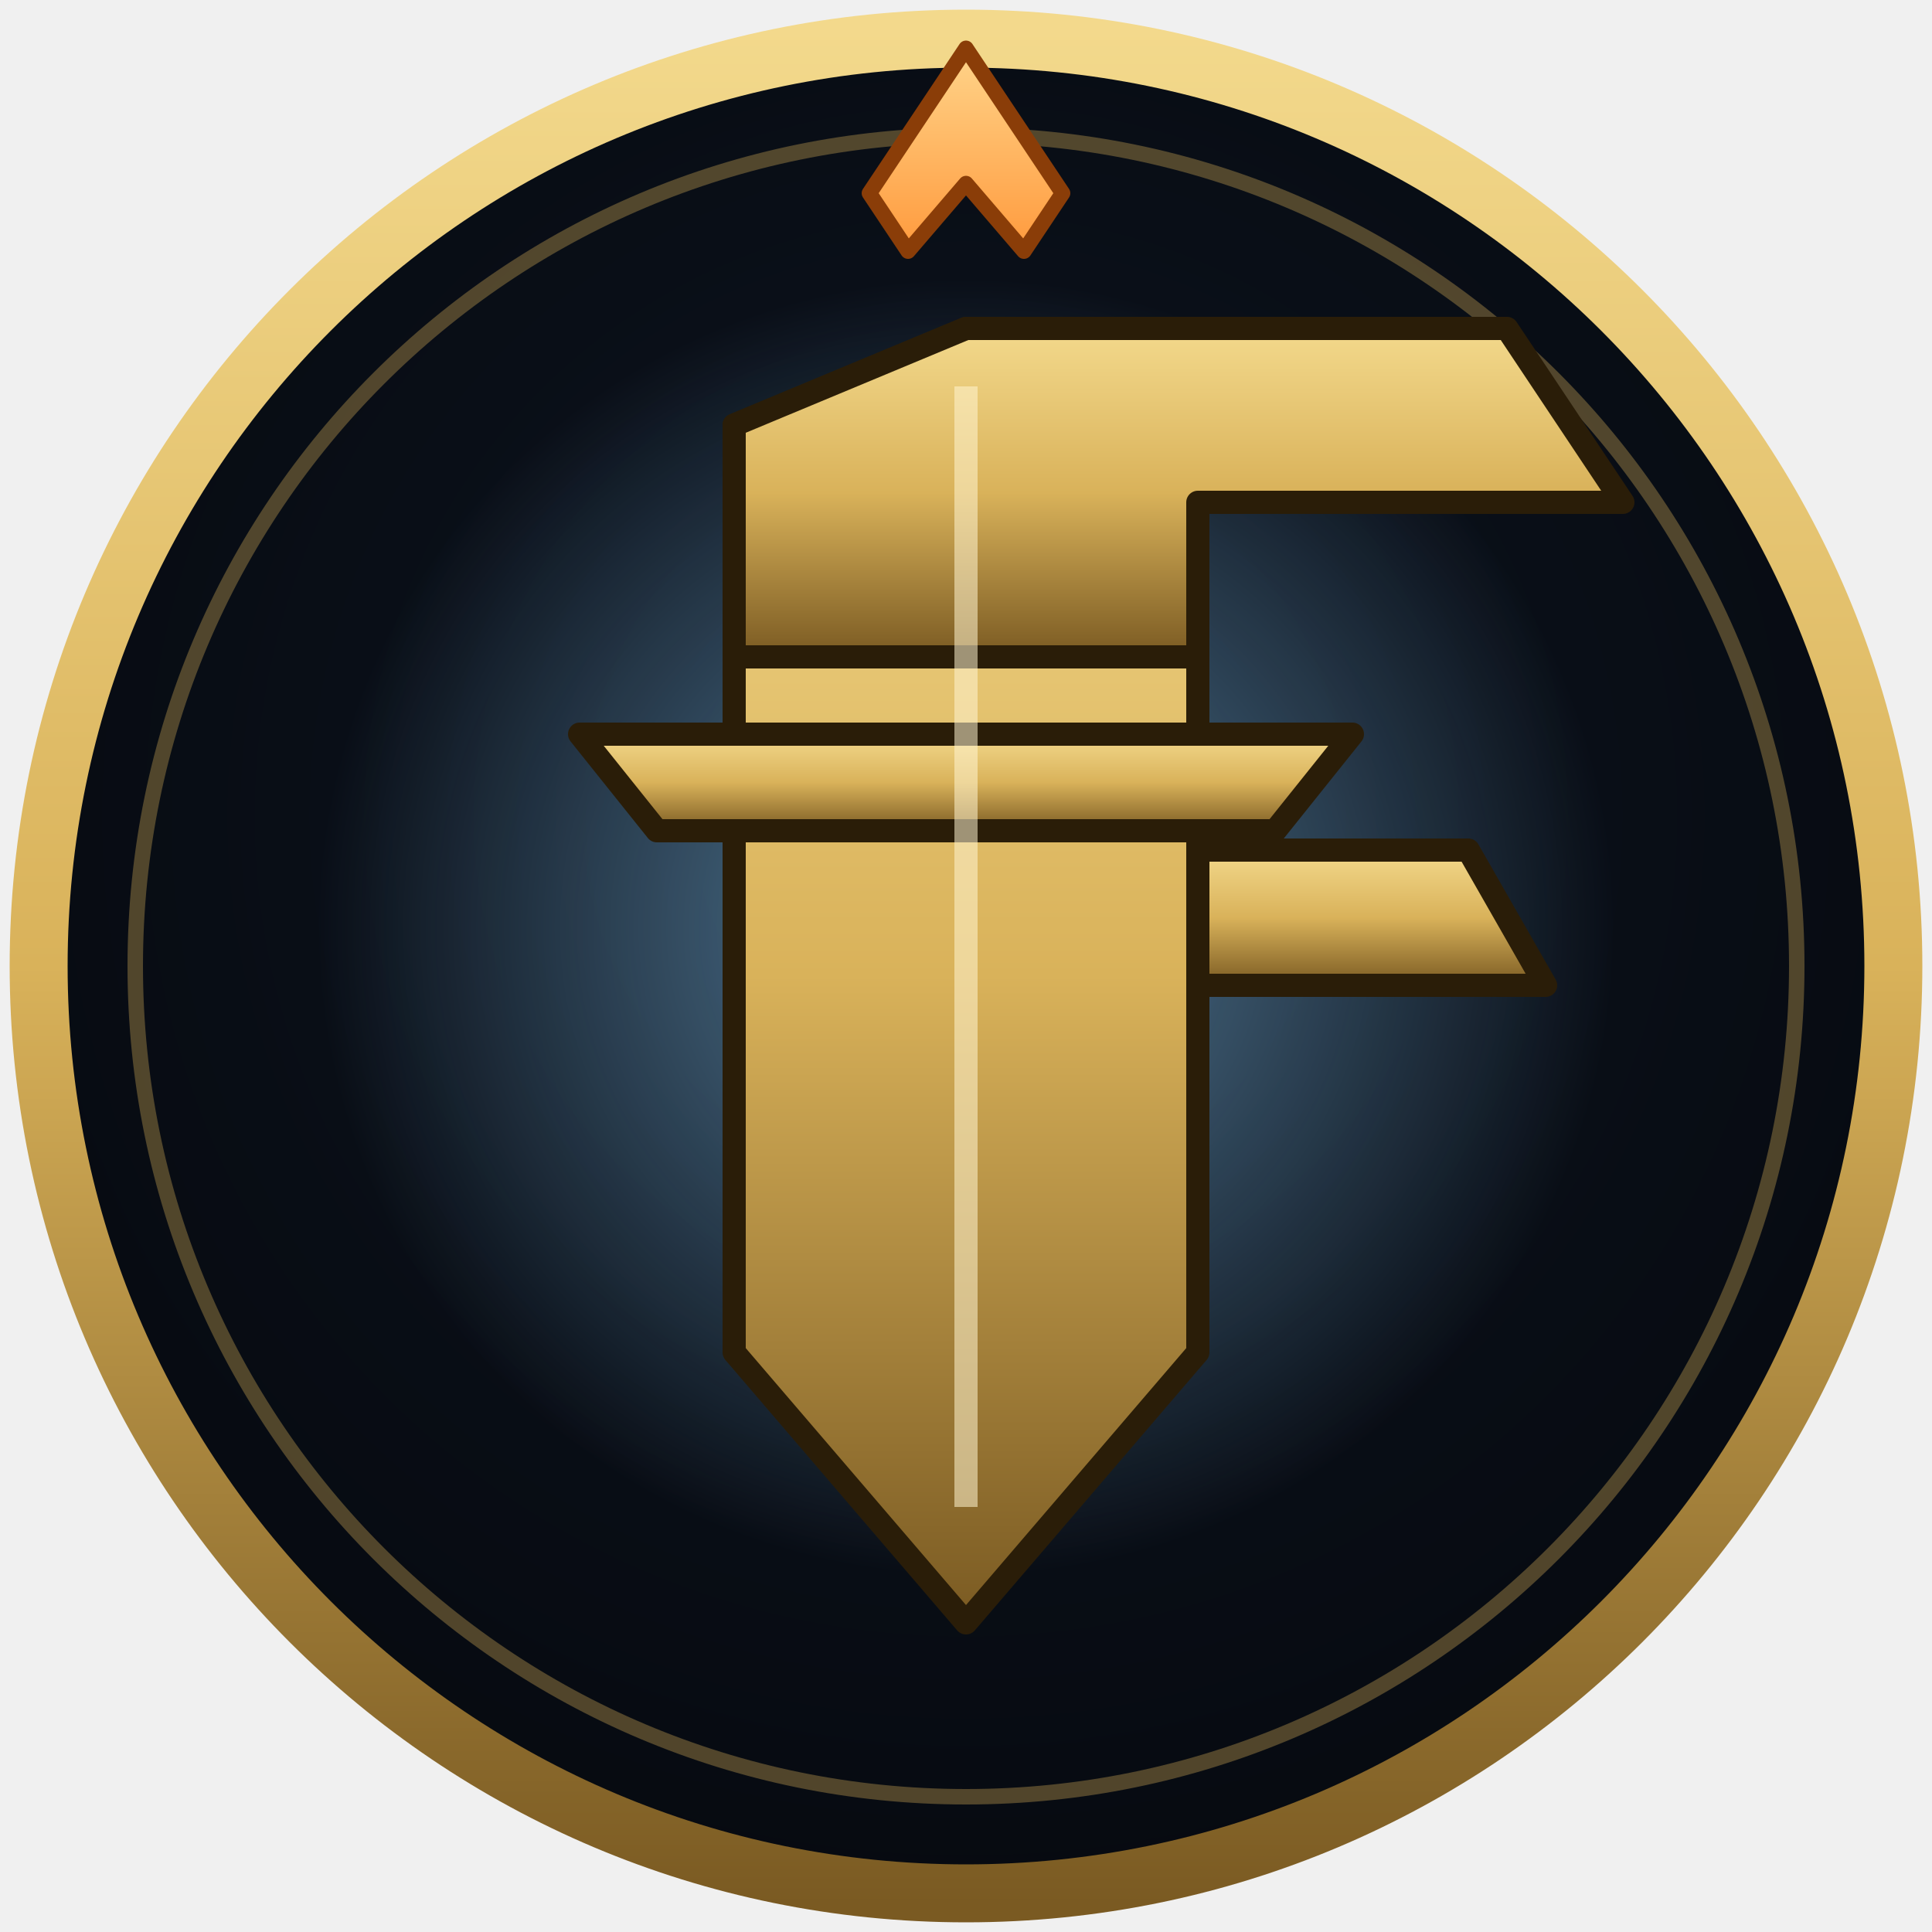
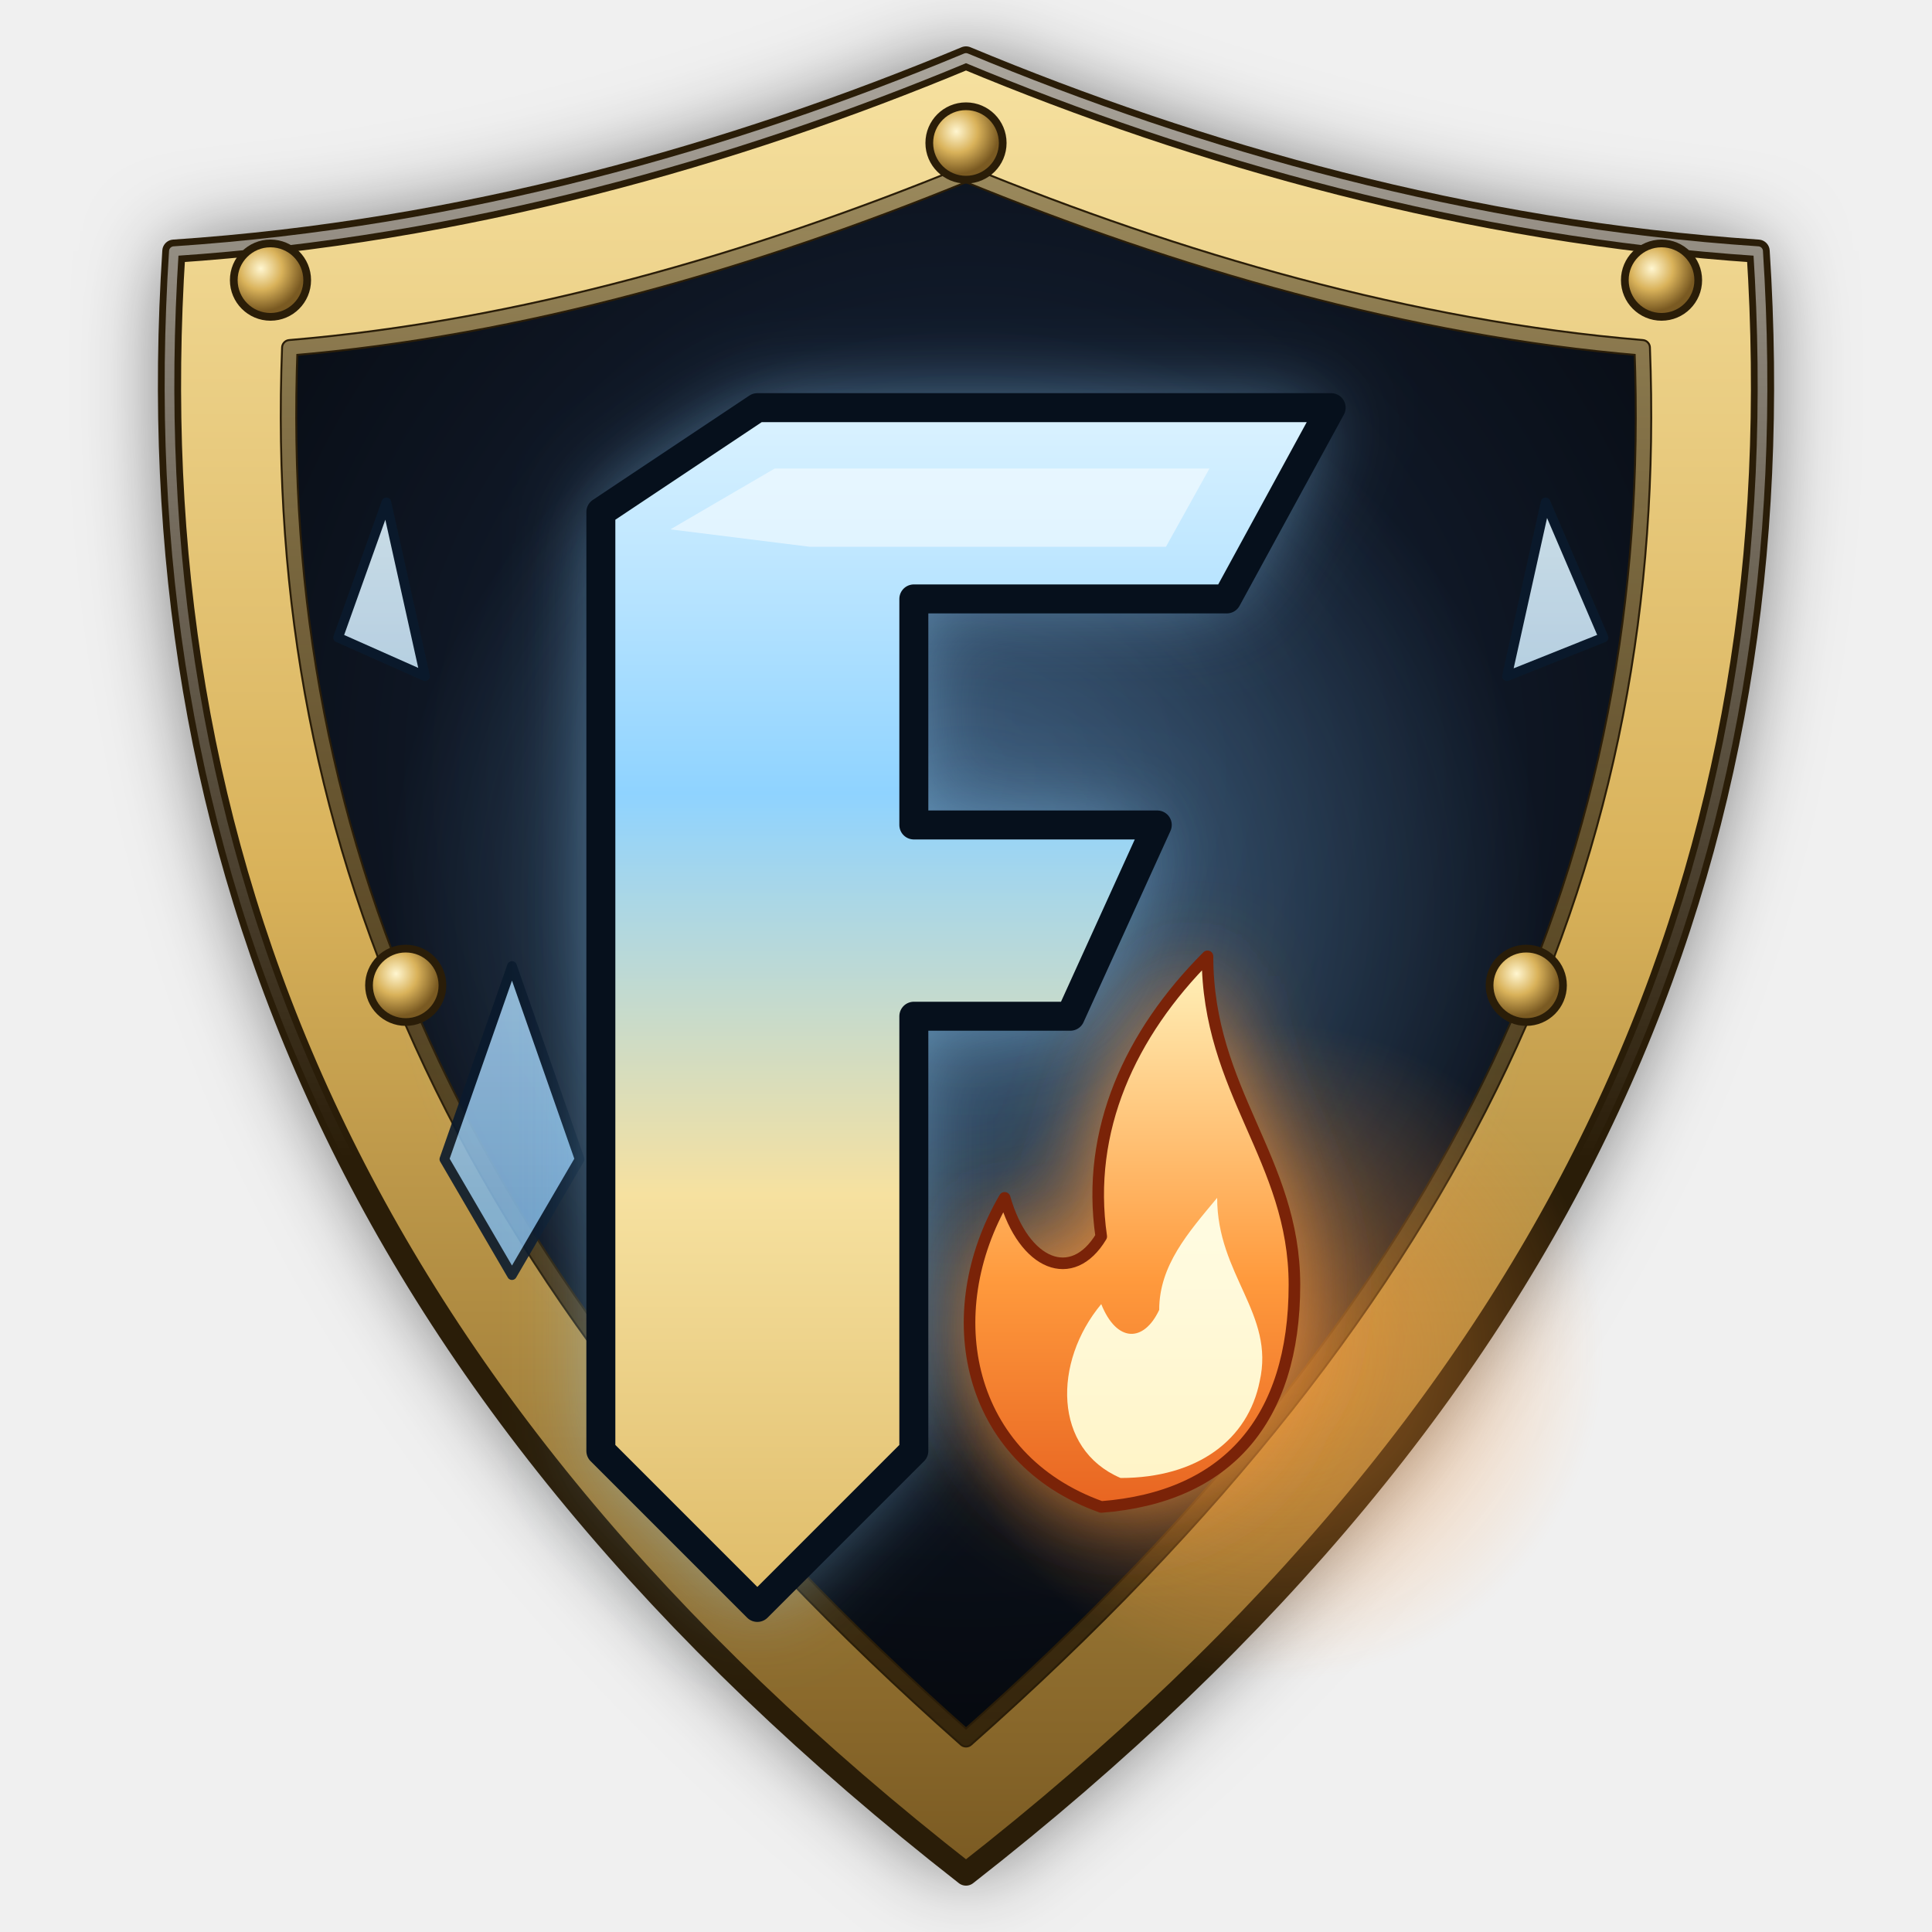
<svg xmlns="http://www.w3.org/2000/svg" viewBox="0 0 100 100" width="512" height="512">
  <defs>
-     <radialGradient id="bg" cx=".5" cy=".42" r=".7">
-       <stop offset="0" stop-color="#0d1420" />
+     <filter id="f1" x="-50%" y="-50%" width="200%" height="200%">
+       <feGaussianBlur stdDeviation="2.2" />
+     </filter>
+     <linearGradient id="g2" gradientUnits="userSpaceOnUse" x1="0" y1="3" x2="0" y2="97">
+       <stop offset="0" stop-color="#f6e1a0" />
+       <stop offset="0.45" stop-color="#d9b25a" />
+       <stop offset="1" stop-color="#7a5a22" />
+     </linearGradient>
+     <linearGradient id="g3" gradientUnits="userSpaceOnUse" x1="0" y1="3" x2="0" y2="60">
+       <stop offset="0" stop-color="#ffffff" stop-opacity="0.6" />
+       <stop offset="1" stop-color="#ffffff" stop-opacity="0.0" />
+     </linearGradient>
+     <radialGradient id="g4" gradientUnits="userSpaceOnUse" cx="50" cy="40" r="52">
+       <stop offset="0" stop-color="#1a2a44" />
+       <stop offset="0.6" stop-color="#0d1420" />
      <stop offset="1" stop-color="#05080d" />
    </radialGradient>
-     <linearGradient id="gd" x1="0" y1="0" x2="0" y2="1">
-       <stop offset="0" stop-color="#f3d98c" />
-       <stop offset=".5" stop-color="#d9b25a" />
+     <linearGradient id="g5" gradientUnits="userSpaceOnUse" x1="0" y1="9" x2="0" y2="90">
+       <stop offset="0" stop-color="#f6e1a0" stop-opacity="0.55" />
+       <stop offset="1" stop-color="#7a5a22" stop-opacity="0.15" />
+     </linearGradient>
+     <radialGradient id="g6" gradientUnits="userSpaceOnUse" cx="50" cy="47" r="30">
+       <stop offset="0" stop-color="#8fd3ff" stop-opacity="0.38" />
+       <stop offset="1" stop-color="#8fd3ff" stop-opacity="0.0" />
+     </radialGradient>
+     <radialGradient id="g7" gradientUnits="userSpaceOnUse" cx="66" cy="70" r="17">
+       <stop offset="0" stop-color="#ff9a3d" stop-opacity="0.55" />
+       <stop offset="1" stop-color="#ff9a3d" stop-opacity="0.0" />
+     </radialGradient>
+     <linearGradient id="g8" gradientUnits="userSpaceOnUse" x1="0" y1="24" x2="0" y2="88">
+       <stop offset="0" stop-color="#e4f6ff" />
+       <stop offset="1" stop-color="#3f86c4" />
+     </linearGradient>
+     <linearGradient id="g9" gradientUnits="userSpaceOnUse" x1="0" y1="24" x2="0" y2="88">
+       <stop offset="0" stop-color="#e4f6ff" />
+       <stop offset="1" stop-color="#3f86c4" />
+     </linearGradient>
+     <linearGradient id="g10" gradientUnits="userSpaceOnUse" x1="0" y1="24" x2="0" y2="88">
+       <stop offset="0" stop-color="#e4f6ff" />
+       <stop offset="1" stop-color="#3f86c4" />
+     </linearGradient>
+     <linearGradient id="g11" gradientUnits="userSpaceOnUse" x1="0" y1="24" x2="0" y2="88">
+       <stop offset="0" stop-color="#e4f6ff" />
+       <stop offset="1" stop-color="#3f86c4" />
+     </linearGradient>
+     <filter id="f12" x="-50%" y="-50%" width="200%" height="200%">
+       <feGaussianBlur stdDeviation="2.5" />
+     </filter>
+     <filter id="f13" x="-50%" y="-50%" width="200%" height="200%">
+       <feGaussianBlur stdDeviation="2.2" />
+     </filter>
+     <linearGradient id="g14" gradientUnits="userSpaceOnUse" x1="0" y1="50" x2="0" y2="86">
+       <stop offset="0" stop-color="#fff0b8" />
+       <stop offset="0.45" stop-color="#ff9a3d" />
+       <stop offset="1" stop-color="#d8400e" />
+     </linearGradient>
+     <linearGradient id="g15" gradientUnits="userSpaceOnUse" x1="0" y1="64" x2="0" y2="84">
+       <stop offset="0" stop-color="#fffbe0" />
+       <stop offset="1" stop-color="#fff0b8" />
+     </linearGradient>
+     <linearGradient id="g16" gradientUnits="userSpaceOnUse" x1="0" y1="19" x2="0" y2="88">
+       <stop offset="0" stop-color="#e4f6ff" />
+       <stop offset="0.32" stop-color="#8fd3ff" />
+       <stop offset="0.62" stop-color="#f6e1a0" />
+       <stop offset="1" stop-color="#d9b25a" />
+     </linearGradient>
+     <radialGradient id="g17" gradientUnits="userSpaceOnUse" cx="49.5" cy="6.8" r="2.2">
+       <stop offset="0" stop-color="#fff6d0" />
+       <stop offset="0.5" stop-color="#d9b25a" />
      <stop offset="1" stop-color="#7a5a22" />
-     </linearGradient>
-     <radialGradient id="gl" cx=".5" cy=".5" r=".5">
-       <stop offset="0" stop-color="#8fd3ff" stop-opacity=".55" />
-       <stop offset="1" stop-color="#8fd3ff" stop-opacity="0" />
    </radialGradient>
-     <linearGradient id="fl" x1="0" y1="0" x2="0" y2="1">
-       <stop offset="0" stop-color="#ffd48a" />
-       <stop offset="1" stop-color="#ff9a3d" />
-     </linearGradient>
+     <radialGradient id="g18" gradientUnits="userSpaceOnUse" cx="13.5" cy="13.9" r="2.2">
+       <stop offset="0" stop-color="#fff6d0" />
+       <stop offset="0.5" stop-color="#d9b25a" />
+       <stop offset="1" stop-color="#7a5a22" />
+     </radialGradient>
+     <radialGradient id="g19" gradientUnits="userSpaceOnUse" cx="85.5" cy="13.9" r="2.2">
+       <stop offset="0" stop-color="#fff6d0" />
+       <stop offset="0.5" stop-color="#d9b25a" />
+       <stop offset="1" stop-color="#7a5a22" />
+     </radialGradient>
+     <radialGradient id="g20" gradientUnits="userSpaceOnUse" cx="20.5" cy="50.4" r="2.2">
+       <stop offset="0" stop-color="#fff6d0" />
+       <stop offset="0.5" stop-color="#d9b25a" />
+       <stop offset="1" stop-color="#7a5a22" />
+     </radialGradient>
+     <radialGradient id="g21" gradientUnits="userSpaceOnUse" cx="78.5" cy="50.4" r="2.2">
+       <stop offset="0" stop-color="#fff6d0" />
+       <stop offset="0.5" stop-color="#d9b25a" />
+       <stop offset="1" stop-color="#7a5a22" />
+     </radialGradient>
  </defs>
-   <circle cx="50" cy="50" r="48" fill="url(#bg)" stroke="url(#gd)" stroke-width="3" />
-   <circle cx="50" cy="50" r="43" fill="none" stroke="#d9b25a" stroke-opacity=".35" stroke-width=".8" />
-   <g>
-     <circle cx="50" cy="48" r="34" fill="url(#gl)" />
-     <g fill="url(#gd)" stroke="#2a1d08" stroke-width="1.2" stroke-linejoin="round">
-       <polygon points="38,22 50,17 62,22 62,70 50,84 38,70" />
-       <polygon points="38,22 50,17 78,17 84,26 62,26 62,34 38,34" />
-       <polygon points="62,44 76,44 80,51 62,51" />
-       <polygon points="30,38 70,38 66,43 34,43" />
-     </g>
-     <path d="M50 20 L50 78" stroke="#fff3cf" stroke-opacity=".55" stroke-width="1.2" />
-     <polygon points="50,2.5 55,10 53,13 50,9.5 47,13 45,10" fill="url(#fl)" stroke="#8a3d08" stroke-width=".8" stroke-linejoin="round" />
+   <g transform="translate(50 50) scale(1.0) translate(-50 -50)">
+     <path d="M50 3C62 8 76 12 91 13C93 44 82 72 50 97C18 72 7 44 9 13C24 12 38 8 50 3Z" fill="#000000" opacity="0.6" filter="url(#f1)" />
+     <path d="M50 3C62 8 76 12 91 13C93 44 82 72 50 97C18 72 7 44 9 13C24 12 38 8 50 3Z" fill="url(#g2)" stroke="#2a1d08" stroke-width="1.2" stroke-linejoin="round" />
+     <path d="M50 3C62 8 76 12 91 13C93 44 82 72 50 97C18 72 7 44 9 13C24 12 38 8 50 3Z" fill="none" stroke="url(#g3)" stroke-width="0.5" stroke-linejoin="round" />
+     <path d="M50 9C61 13.5 73 17 85 18C86 44 76 67 50 90C24 67 14 44 15 18C27 17 39 13.5 50 9Z" fill="url(#g4)" stroke="#2a1d08" stroke-width="0.9" stroke-linejoin="round" />
+     <path d="M50 9C61 13.5 73 17 85 18C86 44 76 67 50 90C24 67 14 44 15 18C27 17 39 13.5 50 9Z" fill="none" stroke="url(#g5)" stroke-width="0.7" stroke-linejoin="round" />
+     <circle cx="50" cy="47" r="30" fill="url(#g6)" />
+     <circle cx="66" cy="70" r="17" fill="url(#g7)" />
+     <path d="M23 60L26.5 50L30 60L26.5 66Z" fill="url(#g8)" stroke="#0a1a2c" stroke-width="0.5" stroke-linejoin="round" opacity="0.9" />
+     <path d="M31 71L33.5 63L37 72L34 77Z" fill="url(#g9)" stroke="#0a1a2c" stroke-width="0.5" stroke-linejoin="round" opacity="0.9" />
+     <path d="M80 26L83 33L78 35Z" fill="url(#g10)" stroke="#0a1a2c" stroke-width="0.5" stroke-linejoin="round" opacity="0.9" />
+     <path d="M20 26L17.5 33L22 35Z" fill="url(#g11)" stroke="#0a1a2c" stroke-width="0.5" stroke-linejoin="round" opacity="0.9" />
+     <path d="M57 78C50 75.5 48.5 68 52 62C53 65.5 55.5 66.5 57 64C56.2 58.5 58.5 53.5 62.5 49.5C62.5 56.5 67 60 67 66.5C67 73.5 63.5 77.5 57 78Z" fill="#ff9a3d" opacity="0.9" filter="url(#f12)" />
+     <path d="M 31.10 26.50 L 39.20 21.10 L 68.90 21.10 L 63.50 31.00 L 47.30 31.00 L 47.30 42.70 L 59.90 42.70 L 55.40 52.60 L 47.30 52.60 L 47.30 75.10 L 39.20 83.20 L 31.10 75.10 Z" fill="#8fd3ff" opacity="0.55" filter="url(#f13)" />
+     <path d="M57 78C50 75.5 48.5 68 52 62C53 65.5 55.5 66.5 57 64C56.2 58.5 58.5 53.5 62.5 49.5C62.5 56.5 67 60 67 66.5C67 73.5 63.5 77.5 57 78Z" fill="url(#g14)" stroke="#7a2308" stroke-width="0.6" stroke-linejoin="round" />
+     <path d="M58 76.5C54.5 75 54.5 70.5 57 67.5C57.8 69.5 59.2 69.5 60 67.8C60 65.5 61.5 63.8 63 62C63 66 66 68 65.2 71.5C64.6 74.5 62 76.5 58 76.5Z" fill="url(#g15)" />
+     <path d="M 31.10 26.50 L 39.20 21.10 L 68.90 21.10 L 63.50 31.00 L 47.30 31.00 L 47.30 42.70 L 59.90 42.70 L 55.40 52.60 L 47.30 52.60 L 47.30 75.10 L 39.20 83.20 L 31.10 75.10 Z" fill="url(#g16)" stroke="#06101c" stroke-width="1.5" stroke-linejoin="round" />
+     <path d="M 34.70 27.40 L 40.10 24.25 L 62.60 24.25 L 60.35 28.30 L 41.90 28.30 Z" fill="#ffffff" opacity="0.5" />
+     <circle cx="50" cy="7.4" r="1.9" fill="url(#g17)" stroke="#2a1d08" stroke-width="0.4" stroke-linejoin="round" />
+     <circle cx="14" cy="14.5" r="1.9" fill="url(#g18)" stroke="#2a1d08" stroke-width="0.4" stroke-linejoin="round" />
+     <circle cx="86" cy="14.5" r="1.9" fill="url(#g19)" stroke="#2a1d08" stroke-width="0.4" stroke-linejoin="round" />
+     <circle cx="21" cy="51" r="1.9" fill="url(#g20)" stroke="#2a1d08" stroke-width="0.4" stroke-linejoin="round" />
+     <circle cx="79" cy="51" r="1.9" fill="url(#g21)" stroke="#2a1d08" stroke-width="0.4" stroke-linejoin="round" />
  </g>
</svg>
